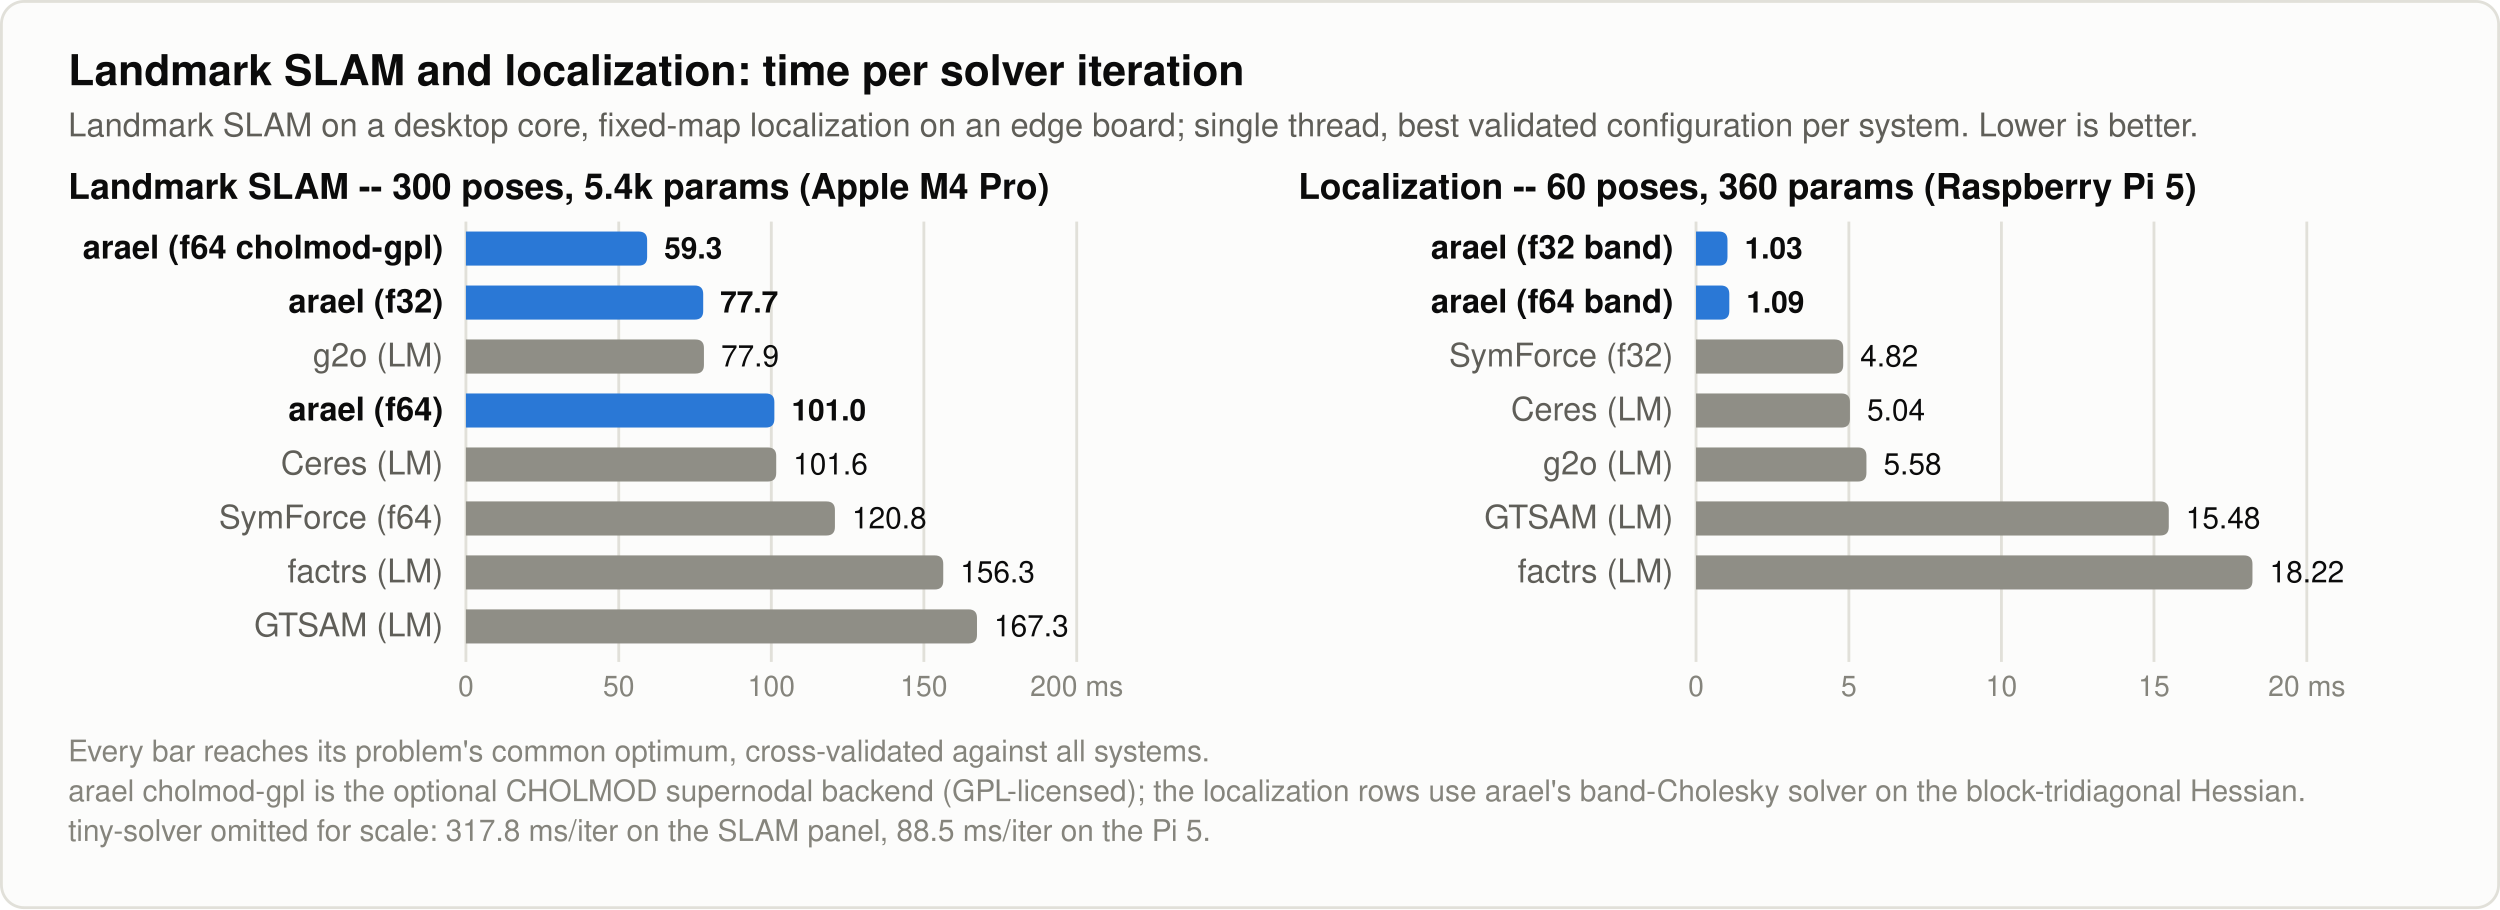
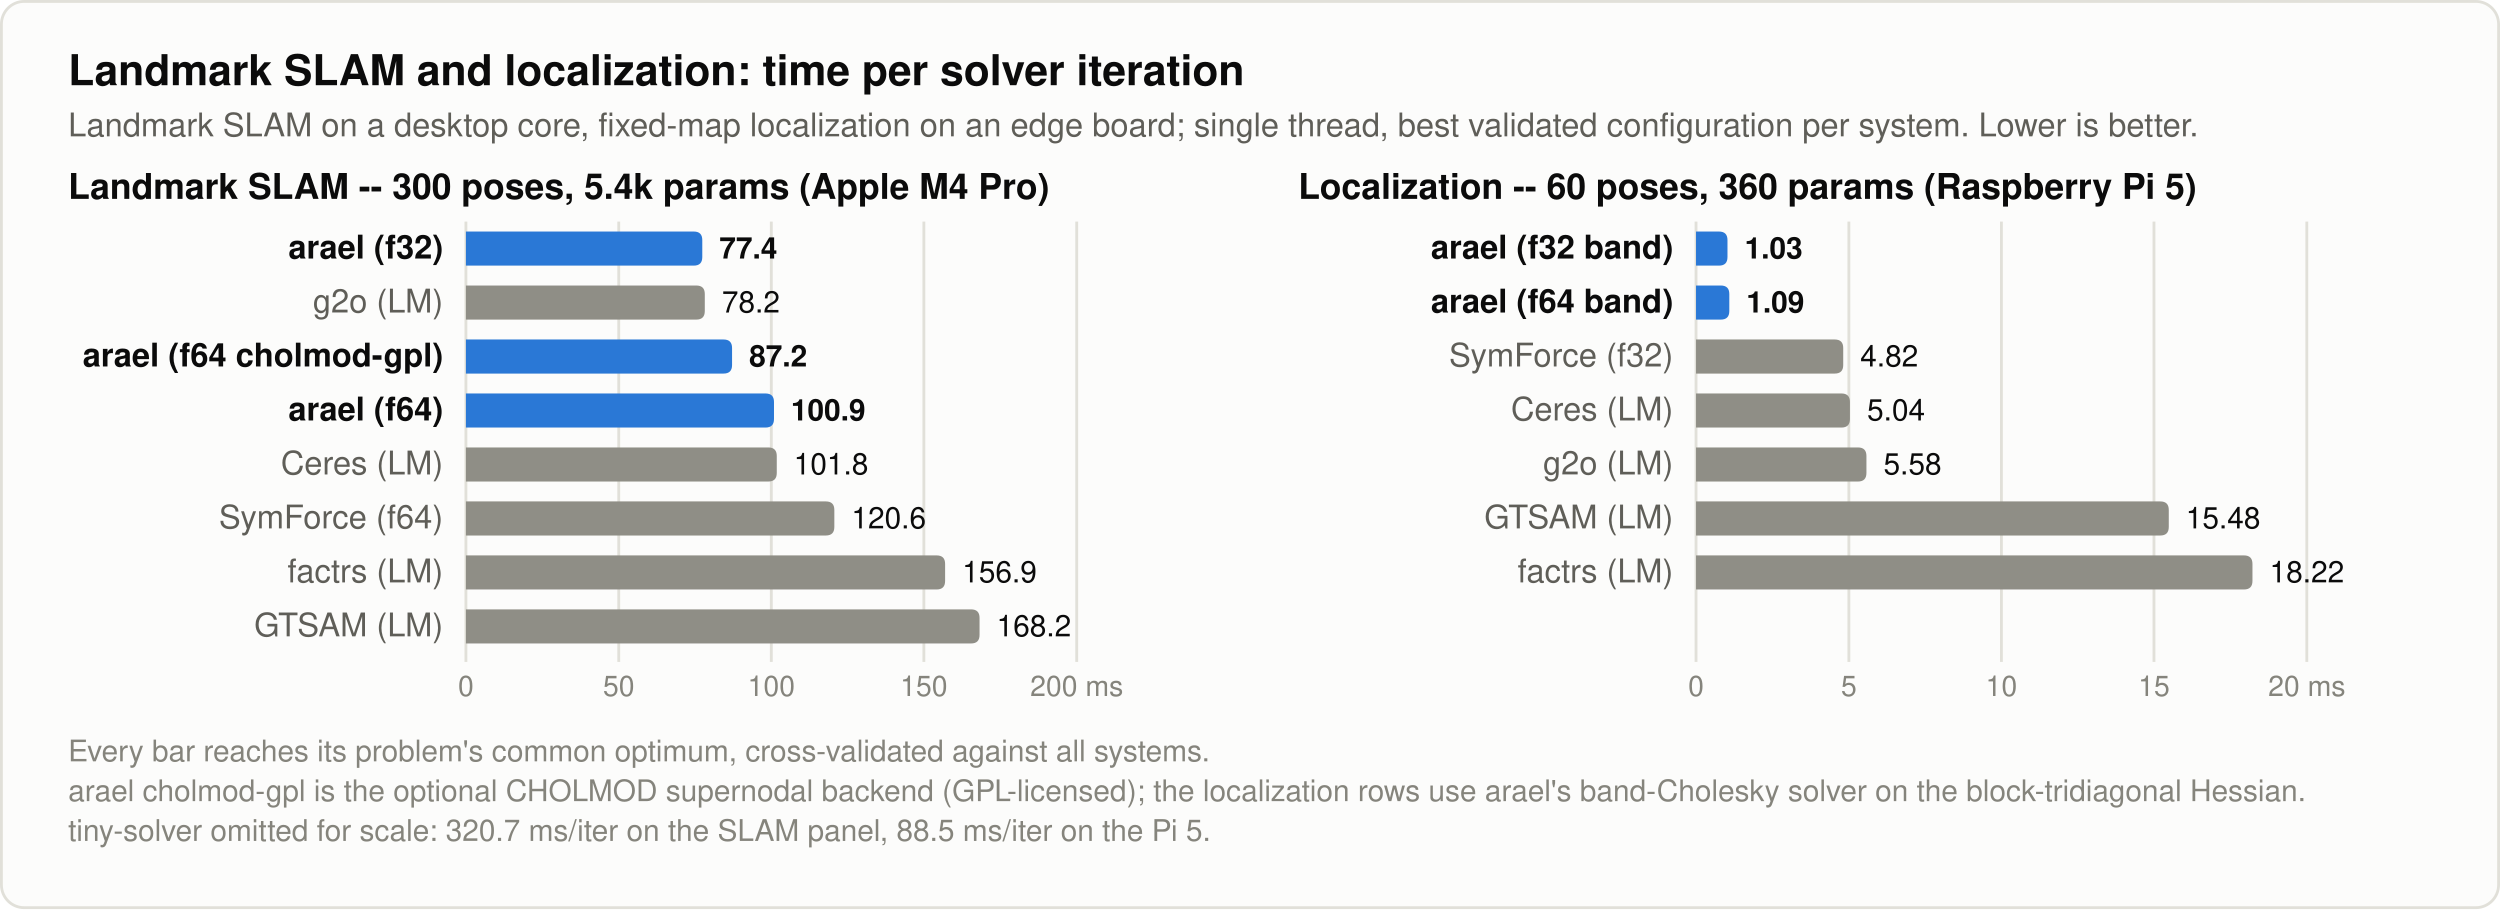
<svg xmlns="http://www.w3.org/2000/svg" width="880" height="320" viewBox="0 0 880 320" font-family="ui-sans-serif, system-ui, -apple-system, 'Segoe UI', Helvetica, Arial, sans-serif">
  <rect x="0.5" y="0.5" width="879" height="319" rx="8" fill="#fcfcfb" stroke="#e1e0d9" />
  <text x="24" y="30" font-size="15" font-weight="600" fill="#0b0b0b">Landmark SLAM and localization: time per solver iteration</text>
  <text x="24" y="48" font-size="11.5" fill="#5f5e58">Landmark SLAM on a desktop core, fixed-map localization on an edge board; single thread, best validated configuration per system. Lower is better.</text>
  <text x="24" y="70" font-size="12.5" font-weight="600" fill="#0b0b0b">Landmark SLAM -- 300 poses, 5.4k params (Apple M4 Pro)</text>
  <line x1="164.0" y1="78" x2="164.0" y2="233" stroke="#e1e0d9" stroke-width="1" />
  <text x="164.0" y="245" font-size="10" text-anchor="middle" fill="#85847c">0</text>
  <line x1="217.8" y1="78" x2="217.8" y2="233" stroke="#e1e0d9" stroke-width="1" />
  <text x="217.8" y="245" font-size="10" text-anchor="middle" fill="#85847c">50</text>
  <line x1="271.5" y1="78" x2="271.5" y2="233" stroke="#e1e0d9" stroke-width="1" />
  <text x="271.5" y="245" font-size="10" text-anchor="middle" fill="#85847c">100</text>
  <line x1="325.2" y1="78" x2="325.2" y2="233" stroke="#e1e0d9" stroke-width="1" />
  <text x="325.2" y="245" font-size="10" text-anchor="middle" fill="#85847c">150</text>
  <line x1="379.0" y1="78" x2="379.0" y2="233" stroke="#e1e0d9" stroke-width="1" />
  <text x="379.0" y="245" font-size="10" text-anchor="middle" fill="#85847c">200 ms</text>
-   <text x="156" y="91.0" font-size="11.5" text-anchor="end" font-weight="600" fill="#0b0b0b">arael (f64 cholmod-gpl)</text>
-   <path d="M164,81.5 L224.791,81.5 Q227.791,81.5 227.791,84.5 L227.791,90.5 Q227.791,93.5 224.791,93.5 L164,93.5 Z" fill="#2a78d6" />
-   <text x="233.8" y="91.0" font-size="10.5" font-weight="600" fill="#0b0b0b">59.3</text>
-   <text x="156" y="110.0" font-size="11.5" text-anchor="end" font-weight="600" fill="#0b0b0b">arael (f32)</text>
-   <path d="M164,100.5 L244.528,100.5 Q247.528,100.5 247.528,103.5 L247.528,109.5 Q247.528,112.5 244.528,112.5 L164,112.5 Z" fill="#2a78d6" />
-   <text x="253.5" y="110.0" font-size="10.5" font-weight="600" fill="#0b0b0b">77.7</text>
-   <text x="156" y="129.0" font-size="11.5" text-anchor="end" fill="#5f5e58">g2o (LM)</text>
-   <path d="M164,119.5 L244.786,119.5 Q247.786,119.5 247.786,122.5 L247.786,128.5 Q247.786,131.5 244.786,131.5 L164,131.5 Z" fill="#8f8e86" />
-   <text x="253.8" y="129.0" font-size="10.5" fill="#0b0b0b">77.9</text>
+   <text x="156" y="91.0" font-size="11.5" text-anchor="end" font-weight="600" fill="#0b0b0b">arael (f32)</text>
+   <path d="M164,81.5 L244.205,81.5 Q247.205,81.5 247.205,84.5 L247.205,90.5 Q247.205,93.5 244.205,93.5 L164,93.5 Z" fill="#2a78d6" />
+   <text x="253.2" y="91.0" font-size="10.5" font-weight="600" fill="#0b0b0b">77.4</text>
+   <text x="156" y="110.0" font-size="11.5" text-anchor="end" fill="#5f5e58">g2o (LM)</text>
+   <path d="M164,100.5 L245.087,100.5 Q248.087,100.5 248.087,103.5 L248.087,109.5 Q248.087,112.5 245.087,112.5 L164,112.5 Z" fill="#8f8e86" />
+   <text x="254.1" y="110.0" font-size="10.5" fill="#0b0b0b">78.2</text>
+   <text x="156" y="129.0" font-size="11.5" text-anchor="end" font-weight="600" fill="#0b0b0b">arael (f64 cholmod-gpl)</text>
+   <path d="M164,119.5 L254.686,119.5 Q257.686,119.5 257.686,122.5 L257.686,128.5 Q257.686,131.5 254.686,131.5 L164,131.5 Z" fill="#2a78d6" />
+   <text x="263.7" y="129.0" font-size="10.5" font-weight="600" fill="#0b0b0b">87.2</text>
  <text x="156" y="148.0" font-size="11.5" text-anchor="end" font-weight="600" fill="#0b0b0b">arael (f64)</text>
-   <path d="M164,138.5 L269.575,138.5 Q272.575,138.5 272.575,141.5 L272.575,147.5 Q272.575,150.5 269.575,150.5 L164,150.5 Z" fill="#2a78d6" />
-   <text x="278.6" y="148.0" font-size="10.5" font-weight="600" fill="#0b0b0b">101.0</text>
+   <path d="M164,138.5 L269.446,138.5 Q272.446,138.5 272.446,141.5 L272.446,147.5 Q272.446,150.5 269.446,150.5 L164,150.5 Z" fill="#2a78d6" />
+   <text x="278.4" y="148.0" font-size="10.5" font-weight="600" fill="#0b0b0b">100.9</text>
  <text x="156" y="167.0" font-size="11.5" text-anchor="end" fill="#5f5e58">Ceres (LM)</text>
-   <path d="M164,157.5 L270.231,157.5 Q273.231,157.5 273.231,160.5 L273.231,166.5 Q273.231,169.5 270.231,169.5 L164,169.5 Z" fill="#8f8e86" />
-   <text x="279.2" y="167.0" font-size="10.5" fill="#0b0b0b">101.6</text>
+   <path d="M164,157.5 L270.424,157.5 Q273.424,157.5 273.424,160.5 L273.424,166.5 Q273.424,169.5 270.424,169.5 L164,169.5 Z" fill="#8f8e86" />
+   <text x="279.4" y="167.0" font-size="10.5" fill="#0b0b0b">101.8</text>
  <text x="156" y="186.0" font-size="11.5" text-anchor="end" fill="#5f5e58">SymForce (f64)</text>
-   <path d="M164,176.5 L290.892,176.5 Q293.892,176.5 293.892,179.5 L293.892,185.5 Q293.892,188.5 290.892,188.5 L164,188.5 Z" fill="#8f8e86" />
-   <text x="299.9" y="186.0" font-size="10.5" fill="#0b0b0b">120.8</text>
+   <path d="M164,176.5 L290.688,176.5 Q293.688,176.5 293.688,179.5 L293.688,185.5 Q293.688,188.5 290.688,188.5 L164,188.5 Z" fill="#8f8e86" />
+   <text x="299.7" y="186.0" font-size="10.5" fill="#0b0b0b">120.6</text>
  <text x="156" y="205.0" font-size="11.5" text-anchor="end" fill="#5f5e58">factrs (LM)</text>
-   <path d="M164,195.5 L329.023,195.5 Q332.023,195.5 332.023,198.5 L332.023,204.5 Q332.023,207.5 329.023,207.5 L164,207.5 Z" fill="#8f8e86" />
-   <text x="338.0" y="205.0" font-size="10.5" fill="#0b0b0b">156.3</text>
+   <path d="M164,195.5 L329.678,195.5 Q332.678,195.5 332.678,198.5 L332.678,204.5 Q332.678,207.5 329.678,207.5 L164,207.5 Z" fill="#8f8e86" />
+   <text x="338.7" y="205.0" font-size="10.5" fill="#0b0b0b">156.9</text>
  <text x="156" y="224.0" font-size="11.5" text-anchor="end" fill="#5f5e58">GTSAM (LM)</text>
-   <path d="M164,214.5 L340.901,214.5 Q343.901,214.5 343.901,217.5 L343.901,223.5 Q343.901,226.5 340.901,226.5 L164,226.5 Z" fill="#8f8e86" />
-   <text x="349.9" y="224.0" font-size="10.5" fill="#0b0b0b">167.3</text>
+   <path d="M164,214.5 L341.804,214.5 Q344.804,214.5 344.804,217.5 L344.804,223.5 Q344.804,226.5 341.804,226.5 L164,226.5 Z" fill="#8f8e86" />
+   <text x="350.8" y="224.0" font-size="10.5" fill="#0b0b0b">168.2</text>
  <text x="457" y="70" font-size="12.5" font-weight="600" fill="#0b0b0b">Localization -- 60 poses, 360 params (Raspberry Pi 5)</text>
  <line x1="597.0" y1="78" x2="597.0" y2="233" stroke="#e1e0d9" stroke-width="1" />
  <text x="597.0" y="245" font-size="10" text-anchor="middle" fill="#85847c">0</text>
  <line x1="650.8" y1="78" x2="650.8" y2="233" stroke="#e1e0d9" stroke-width="1" />
  <text x="650.8" y="245" font-size="10" text-anchor="middle" fill="#85847c">5</text>
  <line x1="704.5" y1="78" x2="704.5" y2="233" stroke="#e1e0d9" stroke-width="1" />
  <text x="704.5" y="245" font-size="10" text-anchor="middle" fill="#85847c">10</text>
  <line x1="758.2" y1="78" x2="758.2" y2="233" stroke="#e1e0d9" stroke-width="1" />
  <text x="758.2" y="245" font-size="10" text-anchor="middle" fill="#85847c">15</text>
  <line x1="812.0" y1="78" x2="812.0" y2="233" stroke="#e1e0d9" stroke-width="1" />
  <text x="812.0" y="245" font-size="10" text-anchor="middle" fill="#85847c">20 ms</text>
  <text x="589" y="91.0" font-size="11.5" text-anchor="end" font-weight="600" fill="#0b0b0b">arael (f32 band)</text>
  <path d="M597,81.5 L605.072,81.5 Q608.072,81.5 608.072,84.5 L608.072,90.5 Q608.072,93.5 605.072,93.5 L597,93.5 Z" fill="#2a78d6" />
  <text x="614.1" y="91.0" font-size="10.5" font-weight="600" fill="#0b0b0b">1.03</text>
  <text x="589" y="110.0" font-size="11.5" text-anchor="end" font-weight="600" fill="#0b0b0b">arael (f64 band)</text>
  <path d="M597,100.5 L605.717,100.5 Q608.717,100.5 608.717,103.5 L608.717,109.5 Q608.717,112.5 605.717,112.5 L597,112.5 Z" fill="#2a78d6" />
  <text x="614.7" y="110.0" font-size="10.5" font-weight="600" fill="#0b0b0b">1.09</text>
  <text x="589" y="129.0" font-size="11.5" text-anchor="end" fill="#5f5e58">SymForce (f32)</text>
  <path d="M597,119.5 L645.815,119.5 Q648.815,119.5 648.815,122.5 L648.815,128.5 Q648.815,131.5 645.815,131.5 L597,131.5 Z" fill="#8f8e86" />
  <text x="654.8" y="129.0" font-size="10.5" fill="#0b0b0b">4.82</text>
  <text x="589" y="148.0" font-size="11.5" text-anchor="end" fill="#5f5e58">Ceres (LM)</text>
  <path d="M597,138.5 L648.18,138.5 Q651.18,138.5 651.18,141.5 L651.18,147.5 Q651.18,150.5 648.18,150.5 L597,150.5 Z" fill="#8f8e86" />
  <text x="657.2" y="148.0" font-size="10.5" fill="#0b0b0b">5.04</text>
  <text x="589" y="167.0" font-size="11.5" text-anchor="end" fill="#5f5e58">g2o (LM)</text>
  <path d="M597,157.5 L653.985,157.5 Q656.985,157.5 656.985,160.5 L656.985,166.5 Q656.985,169.5 653.985,169.5 L597,169.5 Z" fill="#8f8e86" />
  <text x="663.0" y="167.0" font-size="10.5" fill="#0b0b0b">5.58</text>
  <text x="589" y="186.0" font-size="11.5" text-anchor="end" fill="#5f5e58">GTSAM (LM)</text>
  <path d="M597,176.5 L760.41,176.5 Q763.41,176.5 763.41,179.5 L763.41,185.5 Q763.41,188.5 760.41,188.5 L597,188.5 Z" fill="#8f8e86" />
  <text x="769.4" y="186.0" font-size="10.5" fill="#0b0b0b">15.48</text>
  <text x="589" y="205.0" font-size="11.5" text-anchor="end" fill="#5f5e58">factrs (LM)</text>
  <path d="M597,195.5 L789.865,195.5 Q792.865,195.5 792.865,198.5 L792.865,204.5 Q792.865,207.5 789.865,207.5 L597,207.5 Z" fill="#8f8e86" />
  <text x="798.9" y="205.0" font-size="10.5" fill="#0b0b0b">18.22</text>
  <text x="24" y="268" font-size="10.5" fill="#85847c">Every bar reaches its problem's common optimum, cross-validated against all systems.</text>
  <text x="24" y="282" font-size="10.5" fill="#85847c">arael cholmod-gpl is the optional CHOLMOD supernodal backend (GPL-licensed); the localization rows use arael's band-Cholesky solver on the block-tridiagonal Hessian.</text>
-   <text x="24" y="296" font-size="10.5" fill="#85847c">tiny-solver omitted for scale: 317.8 ms/iter on the SLAM panel, 88.5 ms/iter on the Pi 5.</text>
+   <text x="24" y="296" font-size="10.5" fill="#85847c">tiny-solver omitted for scale: 320.7 ms/iter on the SLAM panel, 88.5 ms/iter on the Pi 5.</text>
</svg>
